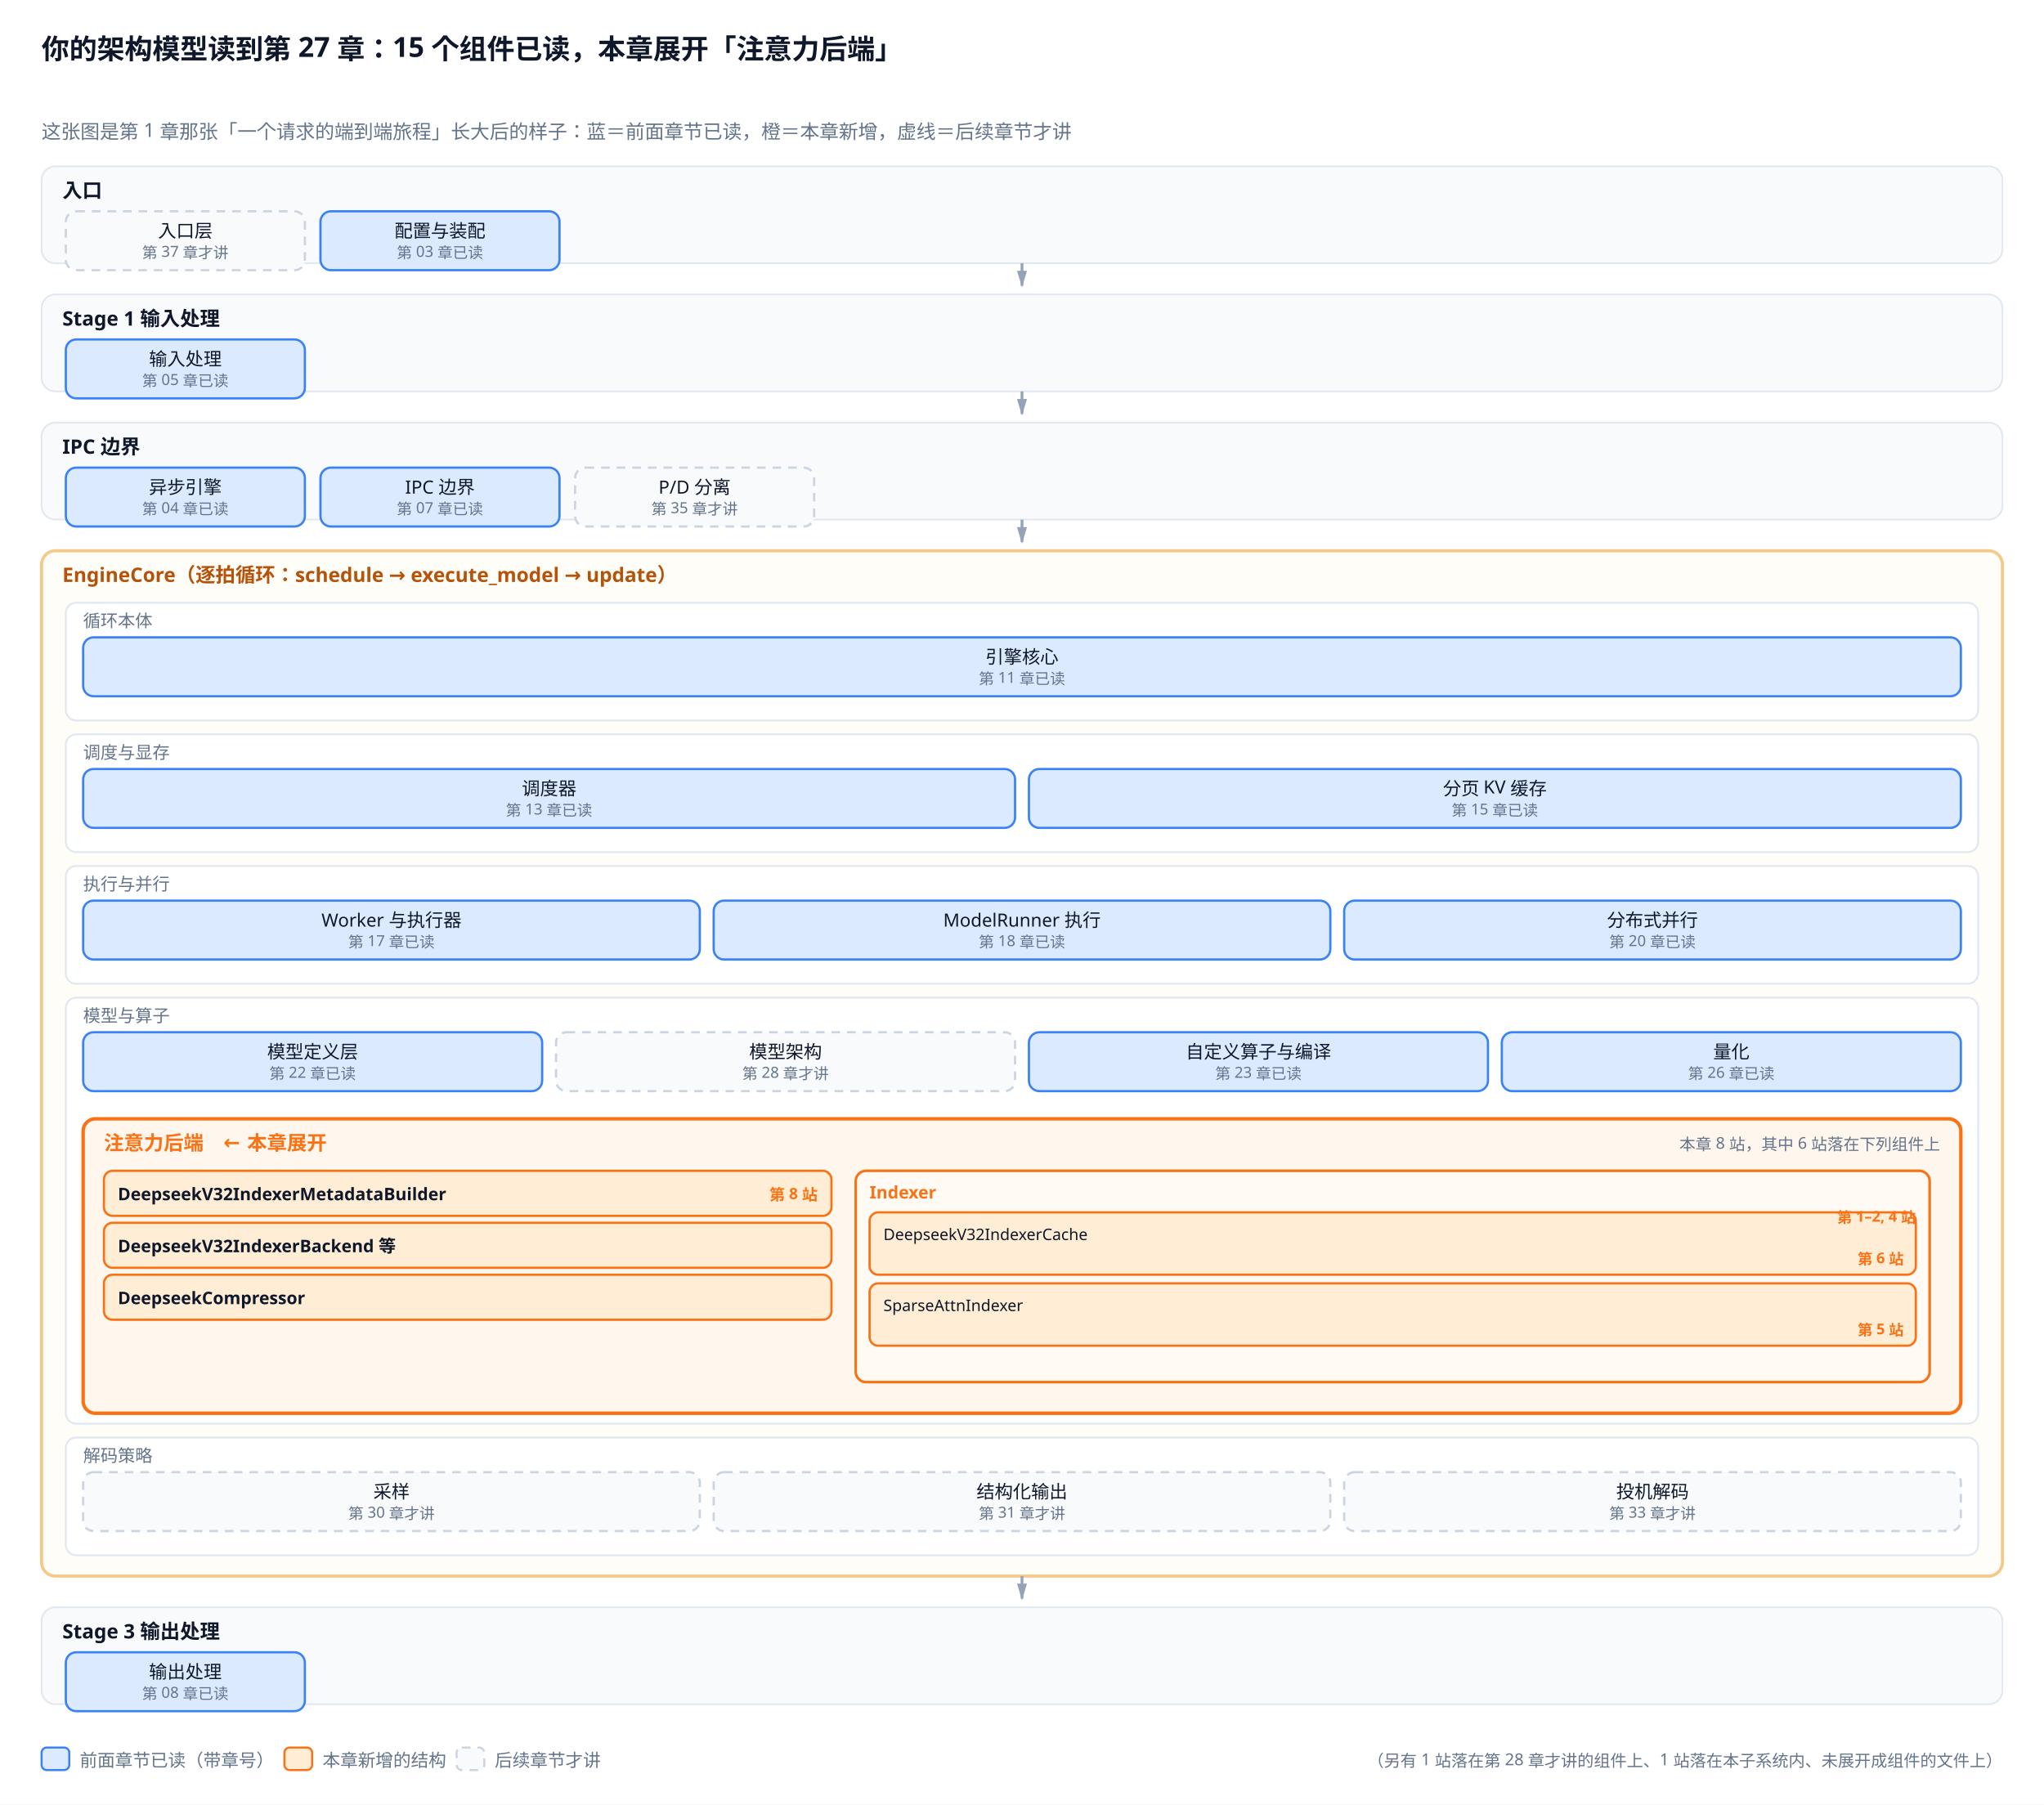
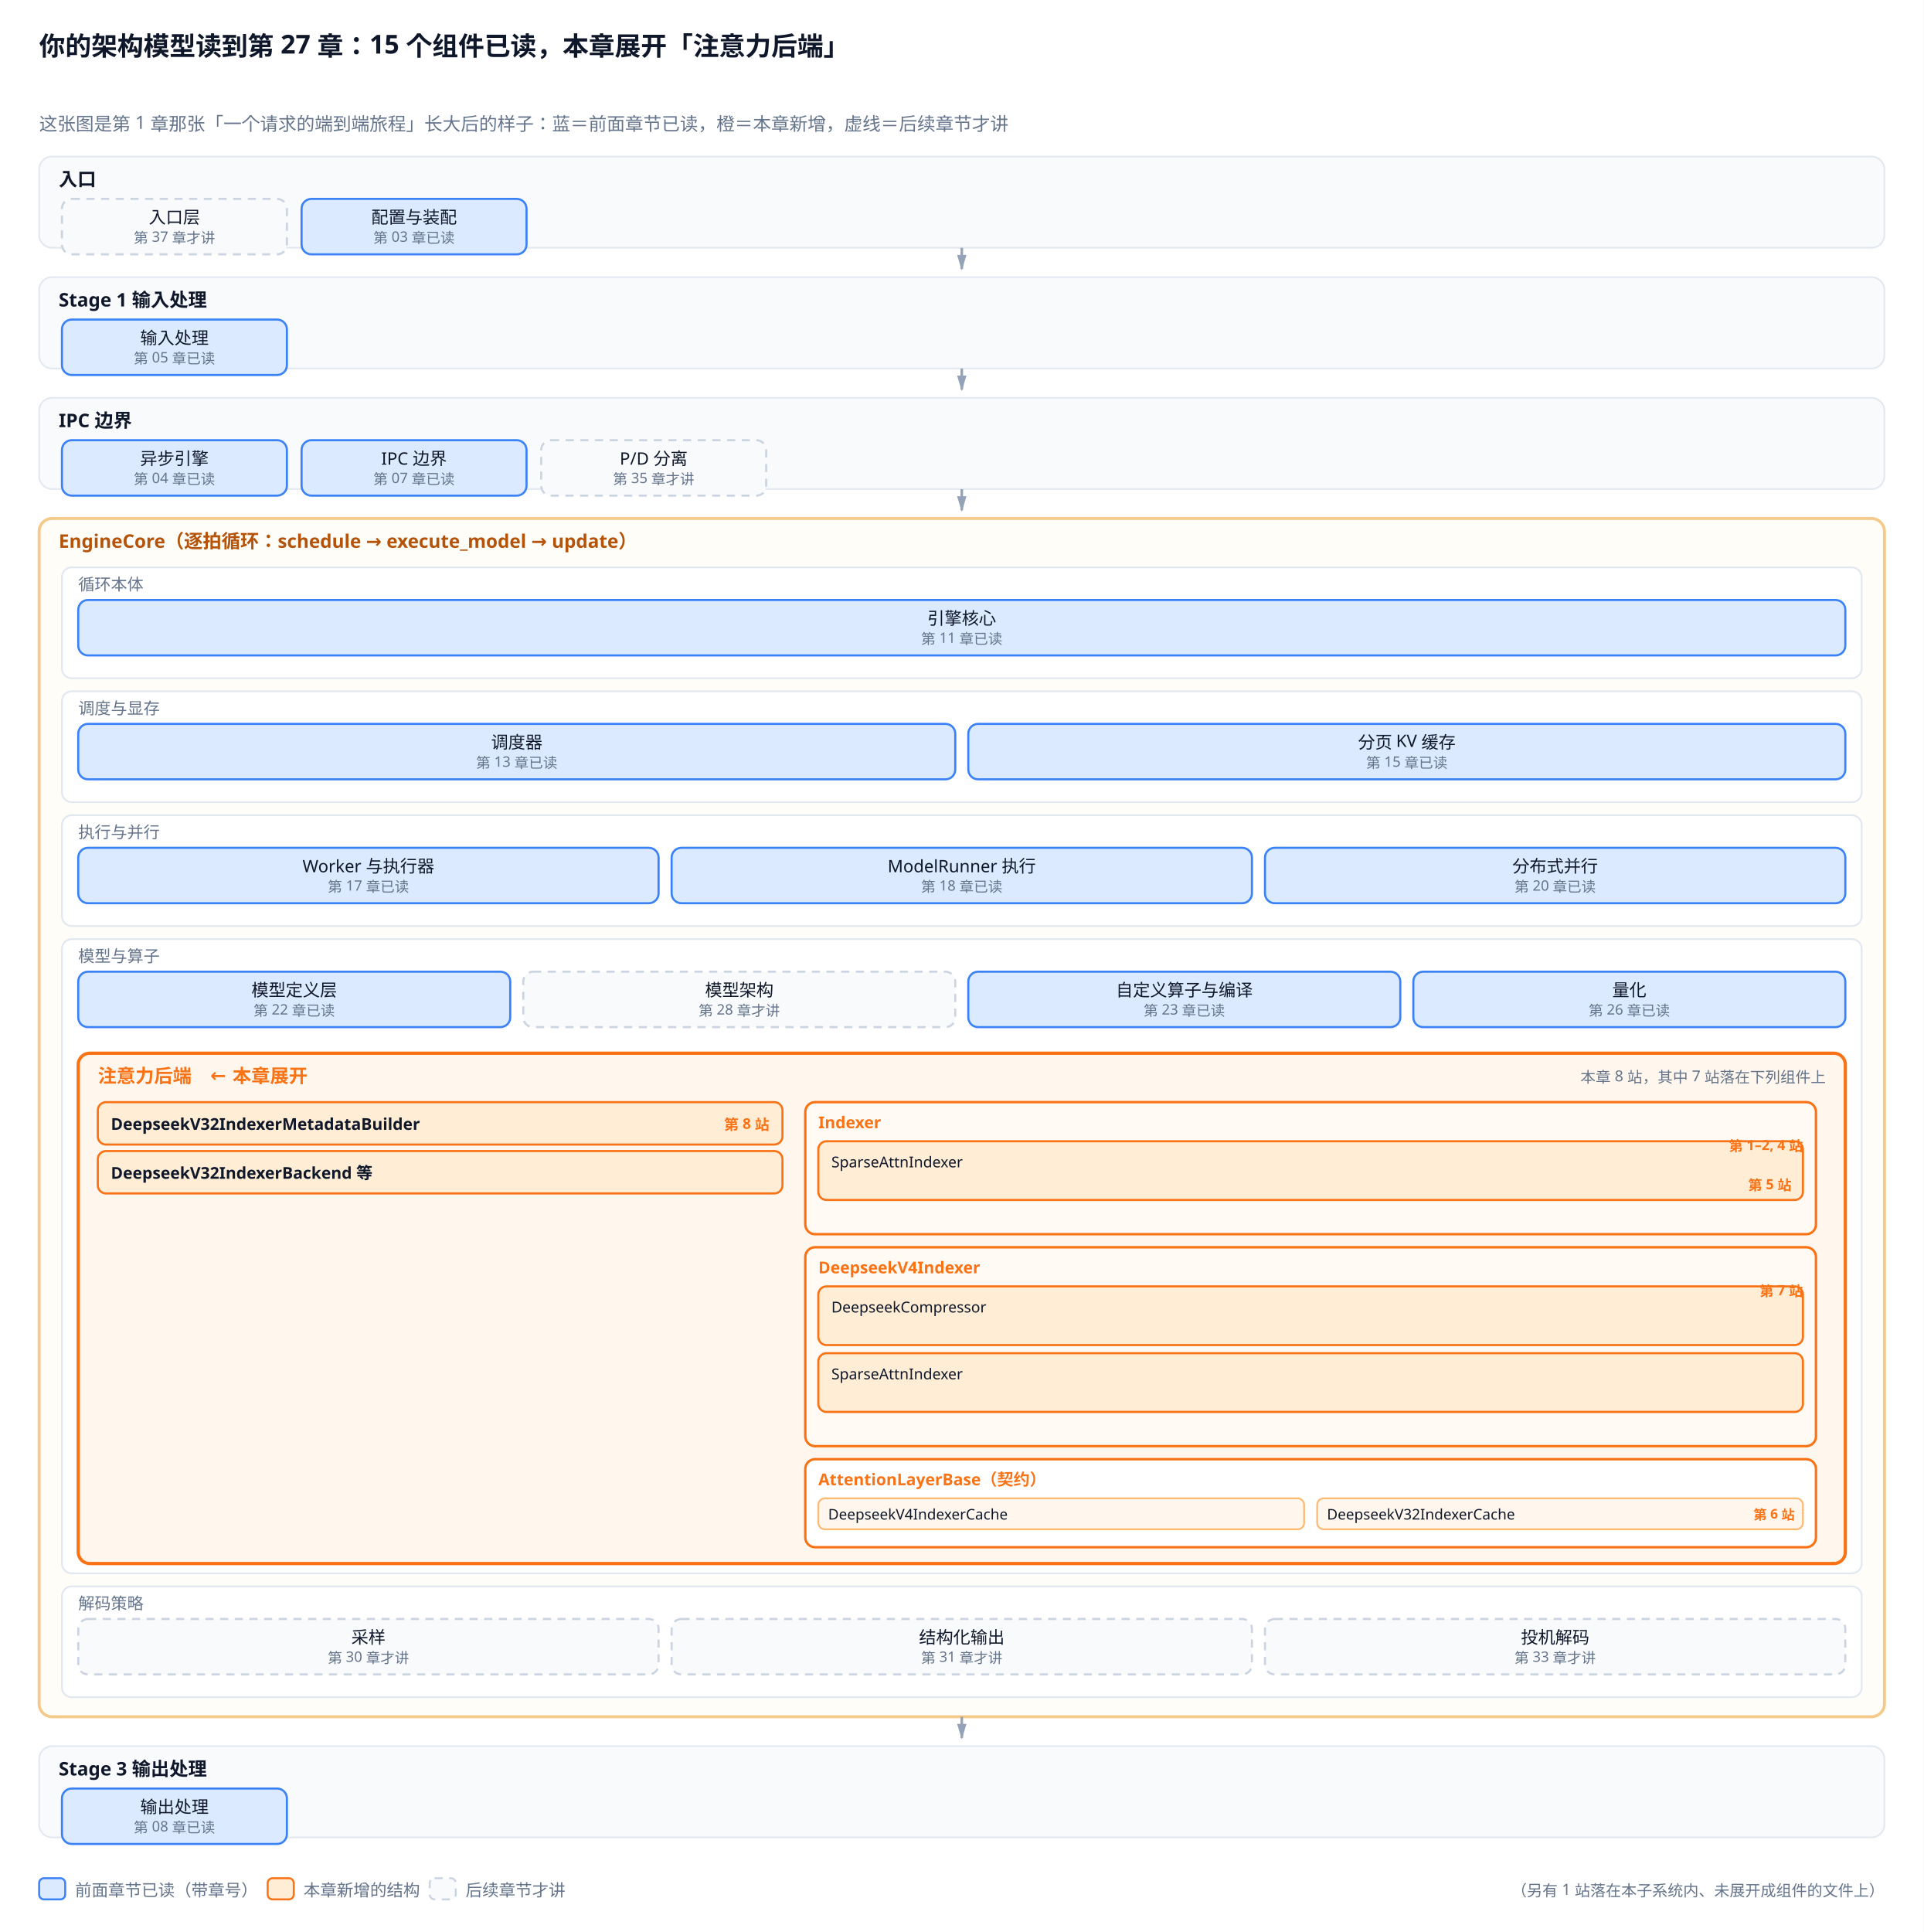
- <svg xmlns="http://www.w3.org/2000/svg" viewBox="0 0 1180 1042">
+ <svg xmlns="http://www.w3.org/2000/svg" viewBox="0 0 1180 1185">
  <defs>
    <marker id="a" viewBox="0 0 10 6" refX="9" refY="3" markerWidth="6" markerHeight="4" orient="auto">
      <path d="M0,0 L10,3 L0,6 Z" fill="#94a3b8" />
    </marker>
    <marker id="a2" viewBox="0 0 10 6" refX="9" refY="3" markerWidth="6" markerHeight="4" orient="auto">
      <path d="M0,0 L10,3 L0,6 Z" fill="#f97316" />
    </marker>
  </defs>
-   <rect width="1180" height="1042" fill="white" />
+   <rect width="1180" height="1185" fill="white" />
  <text x="24" y="34" font-family="sans-serif" font-size="16" fill="#0f172a" font-weight="bold">你的架构模型读到第 27 章：15 个组件已读，本章展开「注意力后端」</text>
  <text x="24.0" y="80.0" font-family="sans-serif" font-size="11.2" fill="#64748b" text-anchor="start">这张图是第 1 章那张「一个请求的端到端旅程」长大后的样子：蓝＝前面章节已读，橙＝本章新增，虚线＝后续章节才讲</text>
  <rect x="24.0" y="96.0" width="1132.0" height="56.0" rx="8" fill="#f8fafc" stroke="#e2e8f0" stroke-width="1.0" />
  <text x="36.0" y="114.0" font-family="sans-serif" font-size="11.5" fill="#0f172a" text-anchor="start" font-weight="bold">入口</text>
  <rect x="38.0" y="122.0" width="138.0" height="34.0" rx="6" fill="#f8fafc" stroke="#cbd5e1" stroke-width="1.3" stroke-dasharray="5,4" />
  <text x="107.0" y="137.0" font-family="sans-serif" font-size="10.5" fill="#0f172a" text-anchor="middle">入口层</text>
  <text x="107.0" y="149.0" font-family="sans-serif" font-size="8.8" fill="#64748b" text-anchor="middle">第 37 章才讲</text>
  <rect x="185.0" y="122.0" width="138.0" height="34.0" rx="6" fill="#dbeafe" stroke="#3b82f6" stroke-width="1.3" />
  <text x="254.0" y="137.0" font-family="sans-serif" font-size="10.5" fill="#0f172a" text-anchor="middle">配置与装配</text>
  <text x="254.0" y="149.0" font-family="sans-serif" font-size="8.8" fill="#64748b" text-anchor="middle">第 03 章已读</text>
  <path d="M590.0,152.0 L590.0,165.0" stroke="#94a3b8" stroke-width="1.6" marker-end="url(#a)" />
  <rect x="24.0" y="170.0" width="1132.0" height="56.0" rx="8" fill="#f8fafc" stroke="#e2e8f0" stroke-width="1.0" />
  <text x="36.0" y="188.0" font-family="sans-serif" font-size="11.5" fill="#0f172a" text-anchor="start" font-weight="bold">Stage 1 输入处理</text>
  <rect x="38.0" y="196.0" width="138.0" height="34.0" rx="6" fill="#dbeafe" stroke="#3b82f6" stroke-width="1.3" />
  <text x="107.0" y="211.0" font-family="sans-serif" font-size="10.5" fill="#0f172a" text-anchor="middle">输入处理</text>
  <text x="107.0" y="223.0" font-family="sans-serif" font-size="8.8" fill="#64748b" text-anchor="middle">第 05 章已读</text>
  <path d="M590.0,226.0 L590.0,239.0" stroke="#94a3b8" stroke-width="1.6" marker-end="url(#a)" />
  <rect x="24.0" y="244.0" width="1132.0" height="56.0" rx="8" fill="#f8fafc" stroke="#e2e8f0" stroke-width="1.0" />
  <text x="36.0" y="262.0" font-family="sans-serif" font-size="11.5" fill="#0f172a" text-anchor="start" font-weight="bold">IPC 边界</text>
  <rect x="38.0" y="270.0" width="138.0" height="34.0" rx="6" fill="#dbeafe" stroke="#3b82f6" stroke-width="1.3" />
  <text x="107.0" y="285.0" font-family="sans-serif" font-size="10.5" fill="#0f172a" text-anchor="middle">异步引擎</text>
  <text x="107.0" y="297.0" font-family="sans-serif" font-size="8.8" fill="#64748b" text-anchor="middle">第 04 章已读</text>
  <rect x="185.0" y="270.0" width="138.0" height="34.0" rx="6" fill="#dbeafe" stroke="#3b82f6" stroke-width="1.3" />
  <text x="254.0" y="285.0" font-family="sans-serif" font-size="10.5" fill="#0f172a" text-anchor="middle">IPC 边界</text>
  <text x="254.0" y="297.0" font-family="sans-serif" font-size="8.8" fill="#64748b" text-anchor="middle">第 07 章已读</text>
  <rect x="332.0" y="270.0" width="138.0" height="34.0" rx="6" fill="#f8fafc" stroke="#cbd5e1" stroke-width="1.3" stroke-dasharray="5,4" />
  <text x="401.0" y="285.0" font-family="sans-serif" font-size="10.5" fill="#0f172a" text-anchor="middle">P/D 分离</text>
  <text x="401.0" y="297.0" font-family="sans-serif" font-size="8.8" fill="#64748b" text-anchor="middle">第 35 章才讲</text>
  <path d="M590.0,300.0 L590.0,313.0" stroke="#94a3b8" stroke-width="1.6" marker-end="url(#a)" />
-   <rect x="24.0" y="318.0" width="1132.0" height="592.0" rx="8" fill="#fffdf7" stroke="#f5c98a" stroke-width="1.8" />
+   <rect x="24.0" y="318.0" width="1132.0" height="735.0" rx="8" fill="#fffdf7" stroke="#f5c98a" stroke-width="1.8" />
  <text x="36.0" y="336.0" font-family="sans-serif" font-size="11.5" fill="#b45309" text-anchor="start" font-weight="bold">EngineCore（逐拍循环：schedule → execute_model → update）</text>
  <rect x="38.0" y="348.0" width="1104.0" height="68.0" rx="6" fill="#ffffff" stroke="#e2e8f0" stroke-width="1.1" />
  <text x="48.0" y="362.0" font-family="sans-serif" font-size="10" fill="#64748b" text-anchor="start">循环本体</text>
  <rect x="48.0" y="368.0" width="1084.0" height="34.0" rx="6" fill="#dbeafe" stroke="#3b82f6" stroke-width="1.3" />
  <text x="590.0" y="383.0" font-family="sans-serif" font-size="10.5" fill="#0f172a" text-anchor="middle">引擎核心</text>
  <text x="590.0" y="395.0" font-family="sans-serif" font-size="8.8" fill="#64748b" text-anchor="middle">第 11 章已读</text>
  <rect x="38.0" y="424.0" width="1104.0" height="68.0" rx="6" fill="#ffffff" stroke="#e2e8f0" stroke-width="1.1" />
  <text x="48.0" y="438.0" font-family="sans-serif" font-size="10" fill="#64748b" text-anchor="start">调度与显存</text>
  <rect x="48.0" y="444.0" width="538.0" height="34.0" rx="6" fill="#dbeafe" stroke="#3b82f6" stroke-width="1.3" />
  <text x="317.0" y="459.0" font-family="sans-serif" font-size="10.5" fill="#0f172a" text-anchor="middle">调度器</text>
  <text x="317.0" y="471.0" font-family="sans-serif" font-size="8.8" fill="#64748b" text-anchor="middle">第 13 章已读</text>
  <rect x="594.0" y="444.0" width="538.0" height="34.0" rx="6" fill="#dbeafe" stroke="#3b82f6" stroke-width="1.3" />
  <text x="863.0" y="459.0" font-family="sans-serif" font-size="10.5" fill="#0f172a" text-anchor="middle">分页 KV 缓存</text>
  <text x="863.0" y="471.0" font-family="sans-serif" font-size="8.8" fill="#64748b" text-anchor="middle">第 15 章已读</text>
  <rect x="38.0" y="500.0" width="1104.0" height="68.0" rx="6" fill="#ffffff" stroke="#e2e8f0" stroke-width="1.1" />
  <text x="48.0" y="514.0" font-family="sans-serif" font-size="10" fill="#64748b" text-anchor="start">执行与并行</text>
  <rect x="48.0" y="520.0" width="356.0" height="34.0" rx="6" fill="#dbeafe" stroke="#3b82f6" stroke-width="1.3" />
  <text x="226.0" y="535.0" font-family="sans-serif" font-size="10.5" fill="#0f172a" text-anchor="middle">Worker 与执行器</text>
  <text x="226.0" y="547.0" font-family="sans-serif" font-size="8.8" fill="#64748b" text-anchor="middle">第 17 章已读</text>
  <rect x="412.0" y="520.0" width="356.0" height="34.0" rx="6" fill="#dbeafe" stroke="#3b82f6" stroke-width="1.3" />
  <text x="590.0" y="535.0" font-family="sans-serif" font-size="10.5" fill="#0f172a" text-anchor="middle">ModelRunner 执行</text>
  <text x="590.0" y="547.0" font-family="sans-serif" font-size="8.8" fill="#64748b" text-anchor="middle">第 18 章已读</text>
  <rect x="776.0" y="520.0" width="356.0" height="34.0" rx="6" fill="#dbeafe" stroke="#3b82f6" stroke-width="1.3" />
  <text x="954.0" y="535.0" font-family="sans-serif" font-size="10.5" fill="#0f172a" text-anchor="middle">分布式并行</text>
  <text x="954.0" y="547.0" font-family="sans-serif" font-size="8.8" fill="#64748b" text-anchor="middle">第 20 章已读</text>
-   <rect x="38.0" y="576.0" width="1104.0" height="246.0" rx="6" fill="#ffffff" stroke="#e2e8f0" stroke-width="1.1" />
+   <rect x="38.0" y="576.0" width="1104.0" height="389.0" rx="6" fill="#ffffff" stroke="#e2e8f0" stroke-width="1.1" />
  <text x="48.0" y="590.0" font-family="sans-serif" font-size="10" fill="#64748b" text-anchor="start">模型与算子</text>
  <rect x="48.0" y="596.0" width="265.0" height="34.0" rx="6" fill="#dbeafe" stroke="#3b82f6" stroke-width="1.3" />
  <text x="180.5" y="611.0" font-family="sans-serif" font-size="10.5" fill="#0f172a" text-anchor="middle">模型定义层</text>
  <text x="180.5" y="623.0" font-family="sans-serif" font-size="8.8" fill="#64748b" text-anchor="middle">第 22 章已读</text>
  <rect x="321.0" y="596.0" width="265.0" height="34.0" rx="6" fill="#f8fafc" stroke="#cbd5e1" stroke-width="1.3" stroke-dasharray="5,4" />
  <text x="453.5" y="611.0" font-family="sans-serif" font-size="10.5" fill="#0f172a" text-anchor="middle">模型架构</text>
  <text x="453.5" y="623.0" font-family="sans-serif" font-size="8.8" fill="#64748b" text-anchor="middle">第 28 章才讲</text>
  <rect x="594.0" y="596.0" width="265.0" height="34.0" rx="6" fill="#dbeafe" stroke="#3b82f6" stroke-width="1.3" />
  <text x="726.5" y="611.0" font-family="sans-serif" font-size="10.5" fill="#0f172a" text-anchor="middle">自定义算子与编译</text>
  <text x="726.5" y="623.0" font-family="sans-serif" font-size="8.8" fill="#64748b" text-anchor="middle">第 23 章已读</text>
  <rect x="867.0" y="596.0" width="265.0" height="34.0" rx="6" fill="#dbeafe" stroke="#3b82f6" stroke-width="1.3" />
  <text x="999.5" y="611.0" font-family="sans-serif" font-size="10.5" fill="#0f172a" text-anchor="middle">量化</text>
  <text x="999.5" y="623.0" font-family="sans-serif" font-size="8.8" fill="#64748b" text-anchor="middle">第 26 章已读</text>
-   <rect x="48.0" y="646.0" width="1084.0" height="170.0" rx="7" fill="#fff7ed" stroke="#f97316" stroke-width="2.0" />
+   <rect x="48.0" y="646.0" width="1084.0" height="313.0" rx="7" fill="#fff7ed" stroke="#f97316" stroke-width="2.0" />
  <text x="60.0" y="664.0" font-family="sans-serif" font-size="11.5" fill="#f97316" text-anchor="start" font-weight="bold">注意力后端　← 本章展开</text>
-   <text x="1120.0" y="664.0" font-family="sans-serif" font-size="9.3" fill="#64748b" text-anchor="end">本章 8 站，其中 6 站落在下列组件上</text>
+   <text x="1120.0" y="664.0" font-family="sans-serif" font-size="9.3" fill="#64748b" text-anchor="end">本章 8 站，其中 7 站落在下列组件上</text>
  <rect x="60.0" y="676.0" width="420.0" height="26.0" rx="5" fill="#ffedd5" stroke="#f97316" stroke-width="1.3" />
  <text x="68.0" y="693.0" font-family="sans-serif" font-size="10" fill="#0f172a" text-anchor="start" font-weight="bold">DeepseekV32IndexerMetadataBuilder</text>
  <text x="472.0" y="693.0" font-family="sans-serif" font-size="9" fill="#f97316" text-anchor="end" font-weight="bold">第 8 站</text>
  <rect x="60.0" y="706.0" width="420.0" height="26.0" rx="5" fill="#ffedd5" stroke="#f97316" stroke-width="1.3" />
  <text x="68.0" y="723.0" font-family="sans-serif" font-size="10" fill="#0f172a" text-anchor="start" font-weight="bold">DeepseekV32IndexerBackend 等</text>
-   <rect x="60.0" y="736.0" width="420.0" height="26.0" rx="5" fill="#ffedd5" stroke="#f97316" stroke-width="1.3" />
-   <text x="68.0" y="753.0" font-family="sans-serif" font-size="10" fill="#0f172a" text-anchor="start" font-weight="bold">DeepseekCompressor</text>
-   <rect x="494.0" y="676.0" width="620.0" height="122.0" rx="6" fill="#fffaf3" stroke="#f97316" stroke-width="1.5" />
+   <rect x="494.0" y="676.0" width="620.0" height="81.0" rx="6" fill="#fffaf3" stroke="#f97316" stroke-width="1.5" />
  <text x="502.0" y="692.0" font-family="sans-serif" font-size="10" fill="#f97316" text-anchor="start" font-weight="bold">Indexer</text>
  <rect x="502.0" y="700.0" width="604.0" height="36.0" rx="5" fill="#ffedd5" stroke="#f97316" stroke-width="1.3" />
-   <text x="510.0" y="716.0" font-family="sans-serif" font-size="9.2" fill="#0f172a" text-anchor="start">DeepseekV32IndexerCache</text>
-   <text x="1099.0" y="730.0" font-family="sans-serif" font-size="8.6" fill="#f97316" text-anchor="end" font-weight="bold">第 6 站</text>
-   <rect x="502.0" y="741.0" width="604.0" height="36.0" rx="5" fill="#ffedd5" stroke="#f97316" stroke-width="1.3" />
-   <text x="510.0" y="757.0" font-family="sans-serif" font-size="9.2" fill="#0f172a" text-anchor="start">SparseAttnIndexer</text>
-   <text x="1099.0" y="771.0" font-family="sans-serif" font-size="8.6" fill="#f97316" text-anchor="end" font-weight="bold">第 5 站</text>
+   <text x="510.0" y="716.0" font-family="sans-serif" font-size="9.2" fill="#0f172a" text-anchor="start">SparseAttnIndexer</text>
+   <text x="1099.0" y="730.0" font-family="sans-serif" font-size="8.6" fill="#f97316" text-anchor="end" font-weight="bold">第 5 站</text>
  <text x="1106.0" y="706.0" font-family="sans-serif" font-size="8.6" fill="#f97316" text-anchor="end" font-weight="bold">第 1–2, 4 站</text>
-   <rect x="38.0" y="830.0" width="1104.0" height="68.0" rx="6" fill="#ffffff" stroke="#e2e8f0" stroke-width="1.1" />
-   <text x="48.0" y="844.0" font-family="sans-serif" font-size="10" fill="#64748b" text-anchor="start">解码策略</text>
-   <rect x="48.0" y="850.0" width="356.0" height="34.0" rx="6" fill="#f8fafc" stroke="#cbd5e1" stroke-width="1.3" stroke-dasharray="5,4" />
-   <text x="226.0" y="865.0" font-family="sans-serif" font-size="10.5" fill="#0f172a" text-anchor="middle">采样</text>
-   <text x="226.0" y="877.0" font-family="sans-serif" font-size="8.8" fill="#64748b" text-anchor="middle">第 30 章才讲</text>
-   <rect x="412.0" y="850.0" width="356.0" height="34.0" rx="6" fill="#f8fafc" stroke="#cbd5e1" stroke-width="1.3" stroke-dasharray="5,4" />
-   <text x="590.0" y="865.0" font-family="sans-serif" font-size="10.5" fill="#0f172a" text-anchor="middle">结构化输出</text>
-   <text x="590.0" y="877.0" font-family="sans-serif" font-size="8.8" fill="#64748b" text-anchor="middle">第 31 章才讲</text>
-   <rect x="776.0" y="850.0" width="356.0" height="34.0" rx="6" fill="#f8fafc" stroke="#cbd5e1" stroke-width="1.3" stroke-dasharray="5,4" />
-   <text x="954.0" y="865.0" font-family="sans-serif" font-size="10.5" fill="#0f172a" text-anchor="middle">投机解码</text>
-   <text x="954.0" y="877.0" font-family="sans-serif" font-size="8.8" fill="#64748b" text-anchor="middle">第 33 章才讲</text>
-   <path d="M590.0,910.0 L590.0,923.0" stroke="#94a3b8" stroke-width="1.6" marker-end="url(#a)" />
-   <rect x="24.0" y="928.0" width="1132.0" height="56.0" rx="8" fill="#f8fafc" stroke="#e2e8f0" stroke-width="1.0" />
-   <text x="36.0" y="946.0" font-family="sans-serif" font-size="11.5" fill="#0f172a" text-anchor="start" font-weight="bold">Stage 3 输出处理</text>
-   <rect x="38.0" y="954.0" width="138.0" height="34.0" rx="6" fill="#dbeafe" stroke="#3b82f6" stroke-width="1.3" />
-   <text x="107.0" y="969.0" font-family="sans-serif" font-size="10.5" fill="#0f172a" text-anchor="middle">输出处理</text>
-   <text x="107.0" y="981.0" font-family="sans-serif" font-size="8.8" fill="#64748b" text-anchor="middle">第 08 章已读</text>
-   <rect x="24.0" y="1009.0" width="16.0" height="13.0" rx="3" fill="#dbeafe" stroke="#3b82f6" stroke-width="1.2" />
-   <text x="46.0" y="1020.0" font-family="sans-serif" font-size="10.2" fill="#64748b" text-anchor="start">前面章节已读（带章号）</text>
-   <rect x="164.2" y="1009.0" width="16.0" height="13.0" rx="3" fill="#ffedd5" stroke="#f97316" stroke-width="1.2" />
-   <text x="186.2" y="1020.0" font-family="sans-serif" font-size="10.2" fill="#64748b" text-anchor="start">本章新增的结构</text>
-   <rect x="263.6" y="1009.0" width="16.0" height="13.0" rx="3" fill="#f8fafc" stroke="#cbd5e1" stroke-width="1.2" stroke-dasharray="5,4" />
-   <text x="285.6" y="1020.0" font-family="sans-serif" font-size="10.2" fill="#64748b" text-anchor="start">后续章节才讲</text>
-   <text x="1156.0" y="1020.0" font-family="sans-serif" font-size="9.5" fill="#64748b" text-anchor="end">（另有 1 站落在第 28 章才讲的组件上、1 站落在本子系统内、未展开成组件的文件上）</text>
+   <rect x="494.0" y="765.0" width="620.0" height="122.0" rx="6" fill="#fffaf3" stroke="#f97316" stroke-width="1.5" />
+   <text x="502.0" y="781.0" font-family="sans-serif" font-size="10" fill="#f97316" text-anchor="start" font-weight="bold">DeepseekV4Indexer</text>
+   <rect x="502.0" y="789.0" width="604.0" height="36.0" rx="5" fill="#ffedd5" stroke="#f97316" stroke-width="1.3" />
+   <text x="510.0" y="805.0" font-family="sans-serif" font-size="9.2" fill="#0f172a" text-anchor="start">DeepseekCompressor</text>
+   <rect x="502.0" y="830.0" width="604.0" height="36.0" rx="5" fill="#ffedd5" stroke="#f97316" stroke-width="1.3" />
+   <text x="510.0" y="846.0" font-family="sans-serif" font-size="9.2" fill="#0f172a" text-anchor="start">SparseAttnIndexer</text>
+   <text x="1106.0" y="795.0" font-family="sans-serif" font-size="8.6" fill="#f97316" text-anchor="end" font-weight="bold">第 7 站</text>
+   <rect x="494.0" y="895.0" width="620.0" height="54.0" rx="6" fill="#ffffff" stroke="#f97316" stroke-width="1.5" />
+   <text x="502.0" y="911.0" font-family="sans-serif" font-size="10" fill="#f97316" text-anchor="start" font-weight="bold">AttentionLayerBase（契约）</text>
+   <rect x="502.0" y="919.0" width="298.0" height="19.0" rx="4" fill="#fff7ed" stroke="#fdba74" stroke-width="1.1" />
+   <text x="508.0" y="932.0" font-family="sans-serif" font-size="9" fill="#0f172a" text-anchor="start">DeepseekV4IndexerCache</text>
+   <rect x="808.0" y="919.0" width="298.0" height="19.0" rx="4" fill="#fff7ed" stroke="#fdba74" stroke-width="1.1" />
+   <text x="814.0" y="932.0" font-family="sans-serif" font-size="9" fill="#0f172a" text-anchor="start">DeepseekV32IndexerCache</text>
+   <text x="1101.0" y="932.0" font-family="sans-serif" font-size="8.2" fill="#f97316" text-anchor="end" font-weight="bold">第 6 站</text>
+   <rect x="38.0" y="973.0" width="1104.0" height="68.0" rx="6" fill="#ffffff" stroke="#e2e8f0" stroke-width="1.1" />
+   <text x="48.0" y="987.0" font-family="sans-serif" font-size="10" fill="#64748b" text-anchor="start">解码策略</text>
+   <rect x="48.0" y="993.0" width="356.0" height="34.0" rx="6" fill="#f8fafc" stroke="#cbd5e1" stroke-width="1.3" stroke-dasharray="5,4" />
+   <text x="226.0" y="1008.0" font-family="sans-serif" font-size="10.5" fill="#0f172a" text-anchor="middle">采样</text>
+   <text x="226.0" y="1020.0" font-family="sans-serif" font-size="8.8" fill="#64748b" text-anchor="middle">第 30 章才讲</text>
+   <rect x="412.0" y="993.0" width="356.0" height="34.0" rx="6" fill="#f8fafc" stroke="#cbd5e1" stroke-width="1.3" stroke-dasharray="5,4" />
+   <text x="590.0" y="1008.0" font-family="sans-serif" font-size="10.5" fill="#0f172a" text-anchor="middle">结构化输出</text>
+   <text x="590.0" y="1020.0" font-family="sans-serif" font-size="8.8" fill="#64748b" text-anchor="middle">第 31 章才讲</text>
+   <rect x="776.0" y="993.0" width="356.0" height="34.0" rx="6" fill="#f8fafc" stroke="#cbd5e1" stroke-width="1.3" stroke-dasharray="5,4" />
+   <text x="954.0" y="1008.0" font-family="sans-serif" font-size="10.5" fill="#0f172a" text-anchor="middle">投机解码</text>
+   <text x="954.0" y="1020.0" font-family="sans-serif" font-size="8.8" fill="#64748b" text-anchor="middle">第 33 章才讲</text>
+   <path d="M590.0,1053.0 L590.0,1066.0" stroke="#94a3b8" stroke-width="1.6" marker-end="url(#a)" />
+   <rect x="24.0" y="1071.0" width="1132.0" height="56.0" rx="8" fill="#f8fafc" stroke="#e2e8f0" stroke-width="1.0" />
+   <text x="36.0" y="1089.0" font-family="sans-serif" font-size="11.5" fill="#0f172a" text-anchor="start" font-weight="bold">Stage 3 输出处理</text>
+   <rect x="38.0" y="1097.0" width="138.0" height="34.0" rx="6" fill="#dbeafe" stroke="#3b82f6" stroke-width="1.3" />
+   <text x="107.0" y="1112.0" font-family="sans-serif" font-size="10.5" fill="#0f172a" text-anchor="middle">输出处理</text>
+   <text x="107.0" y="1124.0" font-family="sans-serif" font-size="8.8" fill="#64748b" text-anchor="middle">第 08 章已读</text>
+   <rect x="24.0" y="1152.0" width="16.0" height="13.0" rx="3" fill="#dbeafe" stroke="#3b82f6" stroke-width="1.2" />
+   <text x="46.0" y="1163.0" font-family="sans-serif" font-size="10.2" fill="#64748b" text-anchor="start">前面章节已读（带章号）</text>
+   <rect x="164.2" y="1152.0" width="16.0" height="13.0" rx="3" fill="#ffedd5" stroke="#f97316" stroke-width="1.2" />
+   <text x="186.2" y="1163.0" font-family="sans-serif" font-size="10.2" fill="#64748b" text-anchor="start">本章新增的结构</text>
+   <rect x="263.6" y="1152.0" width="16.0" height="13.0" rx="3" fill="#f8fafc" stroke="#cbd5e1" stroke-width="1.2" stroke-dasharray="5,4" />
+   <text x="285.6" y="1163.0" font-family="sans-serif" font-size="10.2" fill="#64748b" text-anchor="start">后续章节才讲</text>
+   <text x="1156.0" y="1163.0" font-family="sans-serif" font-size="9.5" fill="#64748b" text-anchor="end">（另有 1 站落在本子系统内、未展开成组件的文件上）</text>
</svg>
